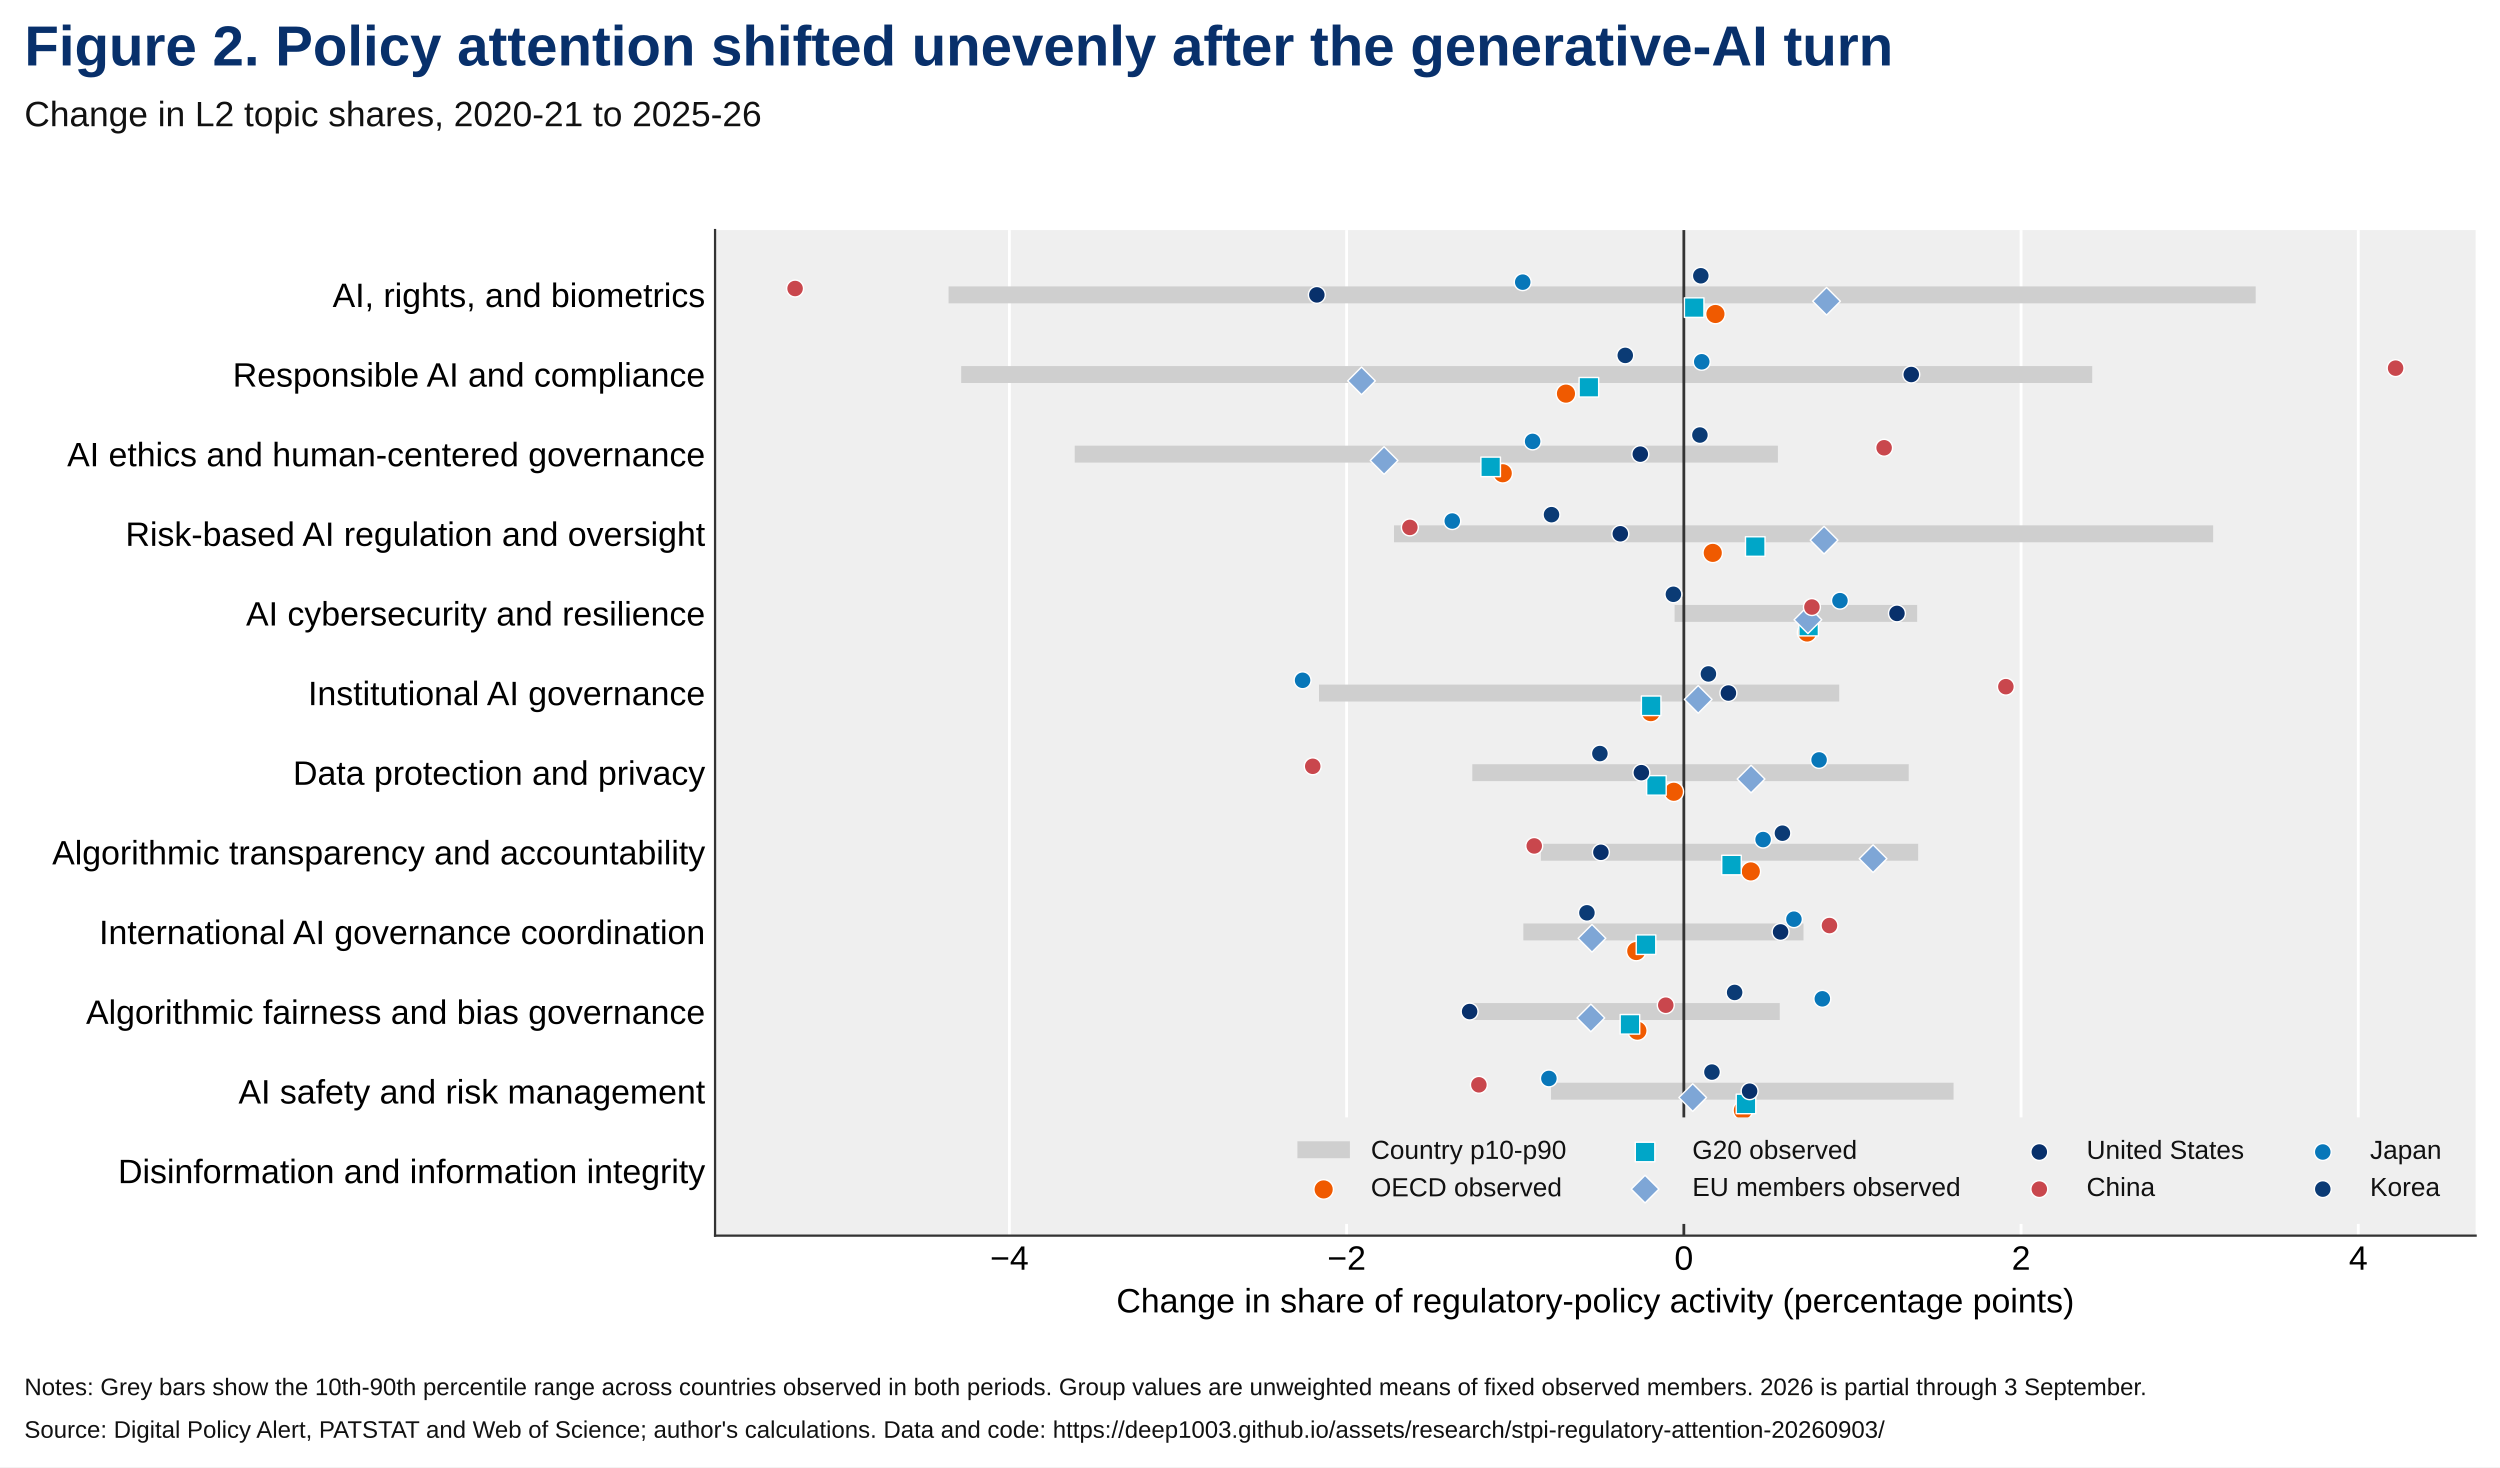
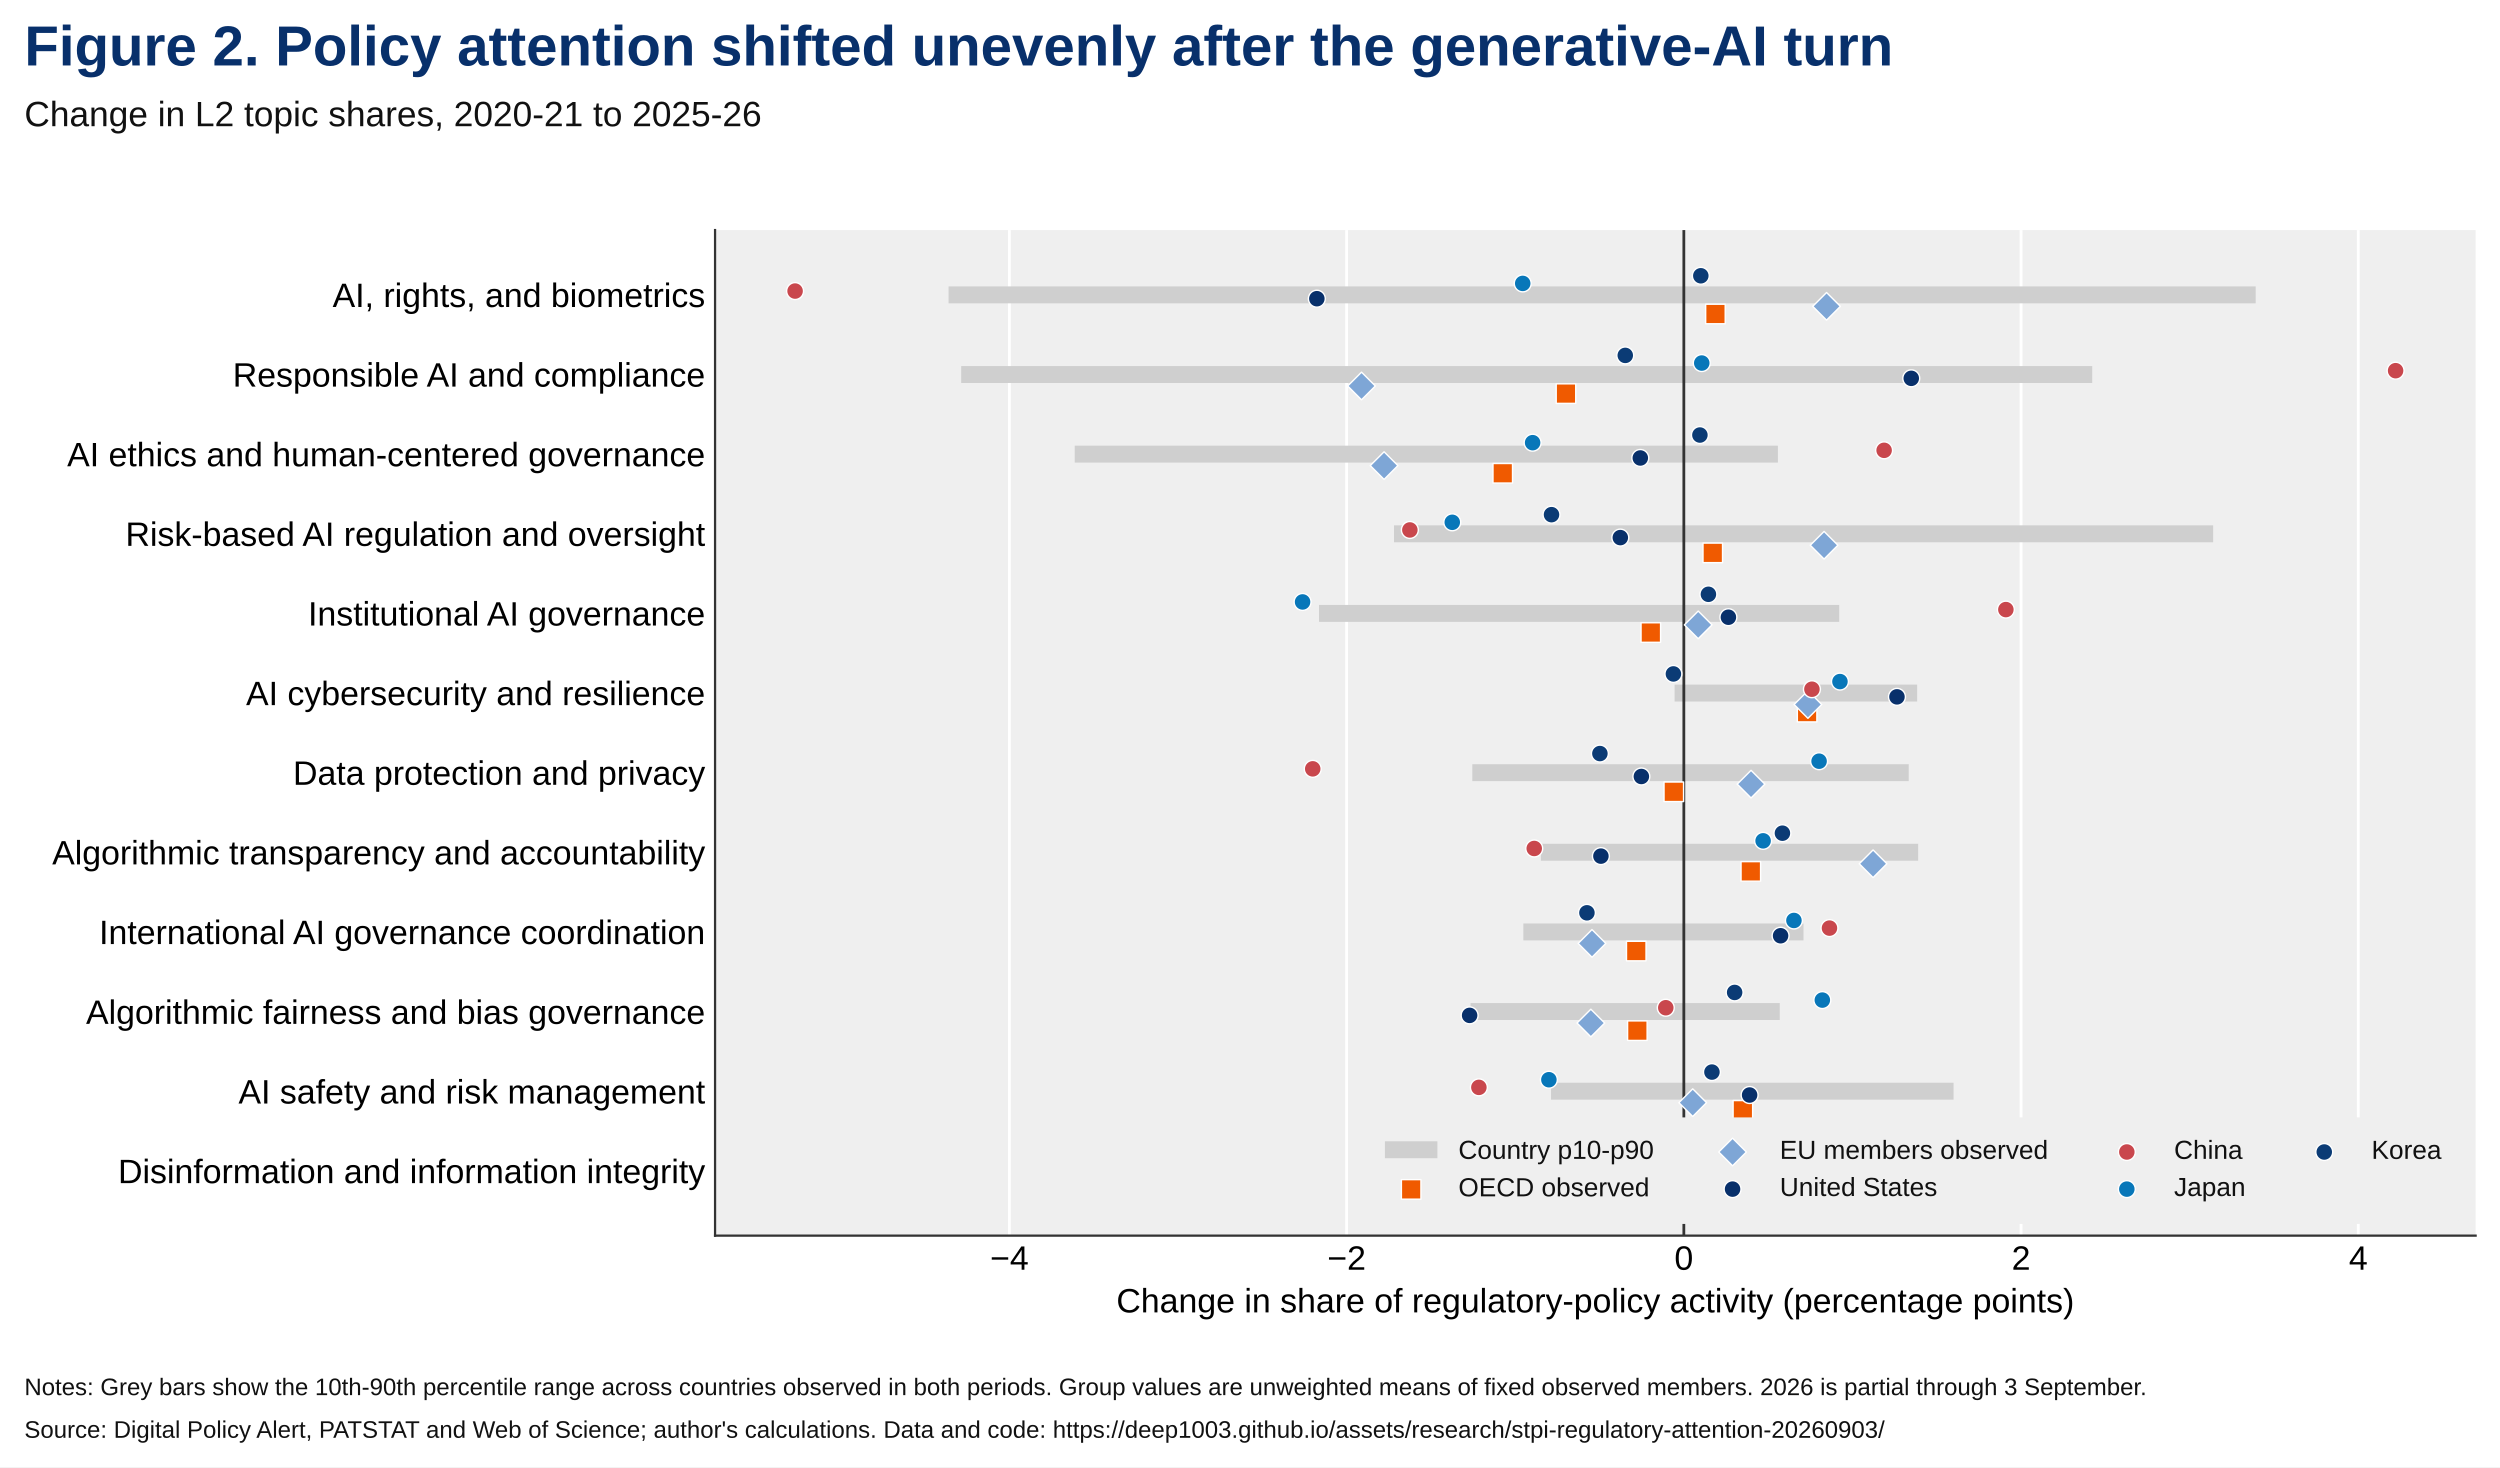
<svg xmlns="http://www.w3.org/2000/svg" xmlns:xlink="http://www.w3.org/1999/xlink" width="886.058pt" height="520.02pt" viewBox="0 0 886.058 520.02" version="1.1">
  <defs>
    <style type="text/css">*{stroke-linejoin: round; stroke-linecap: butt}</style>
  </defs>
  <g id="figure_1">
    <g id="patch_1">
      <path d="M -0 520.02 L 886.058 520.02 L 886.058 0 L -0 0 z " style="fill: #ffffff" />
    </g>
    <g id="axes_1">
      <g id="patch_2">
        <path d="M 253.434 437.94 L 877.418 437.94 L 877.418 81.54 L 253.434 81.54 z " style="fill: #efefef" />
      </g>
      <g id="matplotlib.axis_1">
        <g id="xtick_1">
          <g id="line2d_1">
-             <path d="M 357.75 437.94 L 357.75 81.54 " clip-path="url(#p8240511540)" style="fill: none; stroke: #ffffff; stroke-linecap: square" />
+             <path d="M 357.75 437.94 L 357.75 81.54 " clip-path="url(#pded383376b)" style="fill: none; stroke: #ffffff; stroke-linecap: square" />
          </g>
          <g id="line2d_2" />
          <g id="text_1">
            <text style="font-size: 12px; font-family: 'Arial'; text-anchor: middle" x="357.75" y="450.029" transform="rotate(-0 357.7501 450.0294)">−4</text>
          </g>
        </g>
        <g id="xtick_2">
          <g id="line2d_3">
-             <path d="M 477.271 437.94 L 477.271 81.54 " clip-path="url(#p8240511540)" style="fill: none; stroke: #ffffff; stroke-linecap: square" />
+             <path d="M 477.271 437.94 L 477.271 81.54 " clip-path="url(#pded383376b)" style="fill: none; stroke: #ffffff; stroke-linecap: square" />
          </g>
          <g id="line2d_4" />
          <g id="text_2">
            <text style="font-size: 12px; font-family: 'Arial'; text-anchor: middle" x="477.271" y="450.029" transform="rotate(-0 477.2709 450.0294)">−2</text>
          </g>
        </g>
        <g id="xtick_3">
          <g id="line2d_5">
-             <path d="M 596.792 437.94 L 596.792 81.54 " clip-path="url(#p8240511540)" style="fill: none; stroke: #ffffff; stroke-linecap: square" />
+             <path d="M 596.792 437.94 L 596.792 81.54 " clip-path="url(#pded383376b)" style="fill: none; stroke: #ffffff; stroke-linecap: square" />
          </g>
          <g id="line2d_6" />
          <g id="text_3">
            <text style="font-size: 12px; font-family: 'Arial'; text-anchor: middle" x="596.792" y="450.029" transform="rotate(-0 596.7918 450.0294)">0</text>
          </g>
        </g>
        <g id="xtick_4">
          <g id="line2d_7">
-             <path d="M 716.313 437.94 L 716.313 81.54 " clip-path="url(#p8240511540)" style="fill: none; stroke: #ffffff; stroke-linecap: square" />
+             <path d="M 716.313 437.94 L 716.313 81.54 " clip-path="url(#pded383376b)" style="fill: none; stroke: #ffffff; stroke-linecap: square" />
          </g>
          <g id="line2d_8" />
          <g id="text_4">
            <text style="font-size: 12px; font-family: 'Arial'; text-anchor: middle" x="716.313" y="450.029" transform="rotate(-0 716.3127 450.0294)">2</text>
          </g>
        </g>
        <g id="xtick_5">
          <g id="line2d_9">
-             <path d="M 835.834 437.94 L 835.834 81.54 " clip-path="url(#p8240511540)" style="fill: none; stroke: #ffffff; stroke-linecap: square" />
+             <path d="M 835.834 437.94 L 835.834 81.54 " clip-path="url(#pded383376b)" style="fill: none; stroke: #ffffff; stroke-linecap: square" />
          </g>
          <g id="line2d_10" />
          <g id="text_5">
            <text style="font-size: 12px; font-family: 'Arial'; text-anchor: middle" x="835.834" y="450.029" transform="rotate(-0 835.8336 450.0294)">4</text>
          </g>
        </g>
        <g id="text_6">
          <text style="font-size: 12px; font-family: 'Arial'; text-anchor: middle" x="565.426" y="465.15" transform="rotate(-0 565.4261 465.15)">Change in share of regulatory-policy activity (percentage points)</text>
        </g>
      </g>
      <g id="matplotlib.axis_2">
        <g id="ytick_1">
          <g id="line2d_11" />
          <g id="text_7">
            <text style="font-size: 12px; font-family: 'Arial'; text-anchor: end" x="249.934" y="419.334" transform="rotate(-0 249.9339 419.3343)">Disinformation and information integrity</text>
          </g>
        </g>
        <g id="ytick_2">
          <g id="line2d_12" />
          <g id="text_8">
            <text style="font-size: 12px; font-family: 'Arial'; text-anchor: end" x="249.934" y="391.111" transform="rotate(-0 249.9339 391.1113)">AI safety and risk management</text>
          </g>
        </g>
        <g id="ytick_3">
          <g id="line2d_13" />
          <g id="text_9">
            <text style="font-size: 12px; font-family: 'Arial'; text-anchor: end" x="249.934" y="362.888" transform="rotate(-0 249.9339 362.8883)">Algorithmic fairness and bias governance</text>
          </g>
        </g>
        <g id="ytick_4">
          <g id="line2d_14" />
          <g id="text_10">
            <text style="font-size: 12px; font-family: 'Arial'; text-anchor: end" x="249.934" y="334.592" transform="rotate(-0 249.9339 334.5922)">International AI governance coordination</text>
          </g>
        </g>
        <g id="ytick_5">
          <g id="line2d_15" />
          <g id="text_11">
            <text style="font-size: 12px; font-family: 'Arial'; text-anchor: end" x="249.934" y="306.369" transform="rotate(-0 249.9339 306.3692)">Algorithmic transparency and accountability</text>
          </g>
        </g>
        <g id="ytick_6">
          <g id="line2d_16" />
          <g id="text_12">
            <text style="font-size: 12px; font-family: 'Arial'; text-anchor: end" x="249.934" y="278.146" transform="rotate(-0 249.9339 278.1462)">Data protection and privacy</text>
          </g>
        </g>
        <g id="ytick_7">
          <g id="line2d_17" />
          <g id="text_13">
-             <text style="font-size: 12px; font-family: 'Arial'; text-anchor: end" x="249.934" y="249.923" transform="rotate(-0 249.9339 249.9232)">Institutional AI governance</text>
+             <text style="font-size: 12px; font-family: 'Arial'; text-anchor: end" x="249.934" y="249.923" transform="rotate(-0 249.9339 249.9232)">AI cybersecurity and resilience</text>
          </g>
        </g>
        <g id="ytick_8">
          <g id="line2d_18" />
          <g id="text_14">
-             <text style="font-size: 12px; font-family: 'Arial'; text-anchor: end" x="249.934" y="221.7" transform="rotate(-0 249.9339 221.7002)">AI cybersecurity and resilience</text>
+             <text style="font-size: 12px; font-family: 'Arial'; text-anchor: end" x="249.934" y="221.7" transform="rotate(-0 249.9339 221.7002)">Institutional AI governance</text>
          </g>
        </g>
        <g id="ytick_9">
          <g id="line2d_19" />
          <g id="text_15">
            <text style="font-size: 12px; font-family: 'Arial'; text-anchor: end" x="249.934" y="193.477" transform="rotate(-0 249.9339 193.4772)">Risk-based AI regulation and oversight</text>
          </g>
        </g>
        <g id="ytick_10">
          <g id="line2d_20" />
          <g id="text_16">
            <text style="font-size: 12px; font-family: 'Arial'; text-anchor: end" x="249.934" y="165.254" transform="rotate(-0 249.9339 165.2542)">AI ethics and human-centered governance</text>
          </g>
        </g>
        <g id="ytick_11">
          <g id="line2d_21" />
          <g id="text_17">
            <text style="font-size: 12px; font-family: 'Arial'; text-anchor: end" x="249.934" y="137.031" transform="rotate(-0 249.9339 137.0312)">Responsible AI and compliance</text>
          </g>
        </g>
        <g id="ytick_12">
          <g id="line2d_22" />
          <g id="text_18">
            <text style="font-size: 12px; font-family: 'Arial'; text-anchor: end" x="249.934" y="108.808" transform="rotate(-0 249.9339 108.8082)">AI, rights, and biometrics</text>
          </g>
        </g>
      </g>
      <g id="LineCollection_1">
-         <path d="M 585.215 414.966 L 698.438 414.966 " clip-path="url(#p8240511540)" style="fill: none; stroke: #cfcfcf; stroke-width: 6" />
-         <path d="M 549.717 386.743 L 692.387 386.743 " clip-path="url(#p8240511540)" style="fill: none; stroke: #cfcfcf; stroke-width: 6" />
-         <path d="M 521.192 358.52 L 630.784 358.52 " clip-path="url(#p8240511540)" style="fill: none; stroke: #cfcfcf; stroke-width: 6" />
-         <path d="M 539.911 330.297 L 639.198 330.297 " clip-path="url(#p8240511540)" style="fill: none; stroke: #cfcfcf; stroke-width: 6" />
-         <path d="M 546.129 302.074 L 679.84 302.074 " clip-path="url(#p8240511540)" style="fill: none; stroke: #cfcfcf; stroke-width: 6" />
-         <path d="M 521.824 273.851 L 676.499 273.851 " clip-path="url(#p8240511540)" style="fill: none; stroke: #cfcfcf; stroke-width: 6" />
-         <path d="M 467.486 245.629 L 651.857 245.629 " clip-path="url(#p8240511540)" style="fill: none; stroke: #cfcfcf; stroke-width: 6" />
-         <path d="M 593.516 217.406 L 679.49 217.406 " clip-path="url(#p8240511540)" style="fill: none; stroke: #cfcfcf; stroke-width: 6" />
-         <path d="M 494.066 189.183 L 784.4 189.183 " clip-path="url(#p8240511540)" style="fill: none; stroke: #cfcfcf; stroke-width: 6" />
-         <path d="M 380.901 160.96 L 630.13 160.96 " clip-path="url(#p8240511540)" style="fill: none; stroke: #cfcfcf; stroke-width: 6" />
-         <path d="M 340.67 132.737 L 741.531 132.737 " clip-path="url(#p8240511540)" style="fill: none; stroke: #cfcfcf; stroke-width: 6" />
-         <path d="M 336.197 104.514 L 799.47 104.514 " clip-path="url(#p8240511540)" style="fill: none; stroke: #cfcfcf; stroke-width: 6" />
+         <path d="M 585.215 414.966 L 698.438 414.966 " clip-path="url(#pded383376b)" style="fill: none; stroke: #cfcfcf; stroke-width: 6" />
+         <path d="M 549.717 386.743 L 692.387 386.743 " clip-path="url(#pded383376b)" style="fill: none; stroke: #cfcfcf; stroke-width: 6" />
+         <path d="M 521.192 358.52 L 630.784 358.52 " clip-path="url(#pded383376b)" style="fill: none; stroke: #cfcfcf; stroke-width: 6" />
+         <path d="M 539.911 330.297 L 639.198 330.297 " clip-path="url(#pded383376b)" style="fill: none; stroke: #cfcfcf; stroke-width: 6" />
+         <path d="M 546.129 302.074 L 679.84 302.074 " clip-path="url(#pded383376b)" style="fill: none; stroke: #cfcfcf; stroke-width: 6" />
+         <path d="M 521.824 273.851 L 676.499 273.851 " clip-path="url(#pded383376b)" style="fill: none; stroke: #cfcfcf; stroke-width: 6" />
+         <path d="M 593.516 245.629 L 679.49 245.629 " clip-path="url(#pded383376b)" style="fill: none; stroke: #cfcfcf; stroke-width: 6" />
+         <path d="M 467.486 217.406 L 651.857 217.406 " clip-path="url(#pded383376b)" style="fill: none; stroke: #cfcfcf; stroke-width: 6" />
+         <path d="M 494.066 189.183 L 784.4 189.183 " clip-path="url(#pded383376b)" style="fill: none; stroke: #cfcfcf; stroke-width: 6" />
+         <path d="M 380.901 160.96 L 630.13 160.96 " clip-path="url(#pded383376b)" style="fill: none; stroke: #cfcfcf; stroke-width: 6" />
+         <path d="M 340.67 132.737 L 741.531 132.737 " clip-path="url(#pded383376b)" style="fill: none; stroke: #cfcfcf; stroke-width: 6" />
+         <path d="M 336.197 104.514 L 799.47 104.514 " clip-path="url(#pded383376b)" style="fill: none; stroke: #cfcfcf; stroke-width: 6" />
      </g>
      <g id="line2d_23">
-         <path d="M 596.792 437.94 L 596.792 81.54 " clip-path="url(#p8240511540)" style="fill: none; stroke: #333333; stroke-linecap: square" />
+         <path d="M 596.792 437.94 L 596.792 81.54 " clip-path="url(#pded383376b)" style="fill: none; stroke: #333333; stroke-linecap: square" />
      </g>
      <g id="patch_3">
        <path d="M 253.434 437.94 L 253.434 81.54 " style="fill: none; stroke: #333333; stroke-width: 0.8; stroke-linejoin: miter; stroke-linecap: square" />
      </g>
      <g id="patch_4">
        <path d="M 253.434 437.94 L 877.418 437.94 " style="fill: none; stroke: #333333; stroke-width: 0.8; stroke-linejoin: miter; stroke-linecap: square" />
      </g>
      <g id="PathCollection_1">
        <defs>
-           <path id="m81f06f73b1" d="M 0 3.464 C 0.919 3.464 1.8 3.099 2.449 2.449 C 3.099 1.8 3.464 0.919 3.464 0 C 3.464 -0.919 3.099 -1.8 2.449 -2.449 C 1.8 -3.099 0.919 -3.464 0 -3.464 C -0.919 -3.464 -1.8 -3.099 -2.449 -2.449 C -3.099 -1.8 -3.464 -0.919 -3.464 0 C -3.464 0.919 -3.099 1.8 -2.449 2.449 C -1.8 3.099 -0.919 3.464 0 3.464 z " style="stroke: #ffffff; stroke-width: 0.5" />
-         </defs>
-         <g clip-path="url(#p8240511540)">
-           <use xlink:href="#m81f06f73b1" x="629.676" y="421.74" style="fill: #f05a00; stroke: #ffffff; stroke-width: 0.5" />
-           <use xlink:href="#m81f06f73b1" x="617.712" y="393.517" style="fill: #f05a00; stroke: #ffffff; stroke-width: 0.5" />
-           <use xlink:href="#m81f06f73b1" x="580.319" y="365.294" style="fill: #f05a00; stroke: #ffffff; stroke-width: 0.5" />
-           <use xlink:href="#m81f06f73b1" x="579.929" y="337.071" style="fill: #f05a00; stroke: #ffffff; stroke-width: 0.5" />
-           <use xlink:href="#m81f06f73b1" x="620.529" y="308.848" style="fill: #f05a00; stroke: #ffffff; stroke-width: 0.5" />
-           <use xlink:href="#m81f06f73b1" x="593.231" y="280.625" style="fill: #f05a00; stroke: #ffffff; stroke-width: 0.5" />
-           <use xlink:href="#m81f06f73b1" x="585.086" y="252.402" style="fill: #f05a00; stroke: #ffffff; stroke-width: 0.5" />
-           <use xlink:href="#m81f06f73b1" x="640.481" y="224.179" style="fill: #f05a00; stroke: #ffffff; stroke-width: 0.5" />
-           <use xlink:href="#m81f06f73b1" x="607.042" y="195.956" style="fill: #f05a00; stroke: #ffffff; stroke-width: 0.5" />
-           <use xlink:href="#m81f06f73b1" x="532.608" y="167.733" style="fill: #f05a00; stroke: #ffffff; stroke-width: 0.5" />
-           <use xlink:href="#m81f06f73b1" x="555.015" y="139.51" style="fill: #f05a00; stroke: #ffffff; stroke-width: 0.5" />
-           <use xlink:href="#m81f06f73b1" x="607.993" y="111.287" style="fill: #f05a00; stroke: #ffffff; stroke-width: 0.5" />
+           <path id="m226561d21e" d="M -3.464 3.464 L 3.464 3.464 L 3.464 -3.464 L -3.464 -3.464 z " style="stroke: #ffffff; stroke-width: 0.5" />
+         </defs>
+         <g clip-path="url(#pded383376b)">
+           <use xlink:href="#m226561d21e" x="629.676" y="421.74" style="fill: #f05a00; stroke: #ffffff; stroke-width: 0.5" />
+           <use xlink:href="#m226561d21e" x="617.712" y="393.517" style="fill: #f05a00; stroke: #ffffff; stroke-width: 0.5" />
+           <use xlink:href="#m226561d21e" x="580.319" y="365.294" style="fill: #f05a00; stroke: #ffffff; stroke-width: 0.5" />
+           <use xlink:href="#m226561d21e" x="579.929" y="337.071" style="fill: #f05a00; stroke: #ffffff; stroke-width: 0.5" />
+           <use xlink:href="#m226561d21e" x="620.529" y="308.848" style="fill: #f05a00; stroke: #ffffff; stroke-width: 0.5" />
+           <use xlink:href="#m226561d21e" x="593.231" y="280.625" style="fill: #f05a00; stroke: #ffffff; stroke-width: 0.5" />
+           <use xlink:href="#m226561d21e" x="640.481" y="252.402" style="fill: #f05a00; stroke: #ffffff; stroke-width: 0.5" />
+           <use xlink:href="#m226561d21e" x="585.086" y="224.179" style="fill: #f05a00; stroke: #ffffff; stroke-width: 0.5" />
+           <use xlink:href="#m226561d21e" x="607.042" y="195.956" style="fill: #f05a00; stroke: #ffffff; stroke-width: 0.5" />
+           <use xlink:href="#m226561d21e" x="532.608" y="167.733" style="fill: #f05a00; stroke: #ffffff; stroke-width: 0.5" />
+           <use xlink:href="#m226561d21e" x="555.015" y="139.51" style="fill: #f05a00; stroke: #ffffff; stroke-width: 0.5" />
+           <use xlink:href="#m226561d21e" x="607.993" y="111.287" style="fill: #f05a00; stroke: #ffffff; stroke-width: 0.5" />
        </g>
      </g>
      <g id="PathCollection_2">
        <defs>
-           <path id="m65b218e995" d="M -3.464 3.464 L 3.464 3.464 L 3.464 -3.464 L -3.464 -3.464 z " style="stroke: #ffffff; stroke-width: 0.5" />
-         </defs>
-         <g clip-path="url(#p8240511540)">
-           <use xlink:href="#m65b218e995" x="629.22" y="419.482" style="fill: #00a6c8; stroke: #ffffff; stroke-width: 0.5" />
-           <use xlink:href="#m65b218e995" x="618.82" y="391.259" style="fill: #00a6c8; stroke: #ffffff; stroke-width: 0.5" />
-           <use xlink:href="#m65b218e995" x="577.689" y="363.036" style="fill: #00a6c8; stroke: #ffffff; stroke-width: 0.5" />
-           <use xlink:href="#m65b218e995" x="583.385" y="334.813" style="fill: #00a6c8; stroke: #ffffff; stroke-width: 0.5" />
-           <use xlink:href="#m65b218e995" x="613.681" y="306.59" style="fill: #00a6c8; stroke: #ffffff; stroke-width: 0.5" />
-           <use xlink:href="#m65b218e995" x="587.074" y="278.367" style="fill: #00a6c8; stroke: #ffffff; stroke-width: 0.5" />
-           <use xlink:href="#m65b218e995" x="585.208" y="250.144" style="fill: #00a6c8; stroke: #ffffff; stroke-width: 0.5" />
-           <use xlink:href="#m65b218e995" x="641.021" y="221.921" style="fill: #00a6c8; stroke: #ffffff; stroke-width: 0.5" />
-           <use xlink:href="#m65b218e995" x="622.107" y="193.698" style="fill: #00a6c8; stroke: #ffffff; stroke-width: 0.5" />
-           <use xlink:href="#m65b218e995" x="528.321" y="165.475" style="fill: #00a6c8; stroke: #ffffff; stroke-width: 0.5" />
-           <use xlink:href="#m65b218e995" x="563.135" y="137.252" style="fill: #00a6c8; stroke: #ffffff; stroke-width: 0.5" />
-           <use xlink:href="#m65b218e995" x="600.454" y="109.029" style="fill: #00a6c8; stroke: #ffffff; stroke-width: 0.5" />
+           <path id="m957cac8310" d="M -0 4.899 L 4.899 0 L 0 -4.899 L -4.899 -0 z " style="stroke: #ffffff; stroke-width: 0.5" />
+         </defs>
+         <g clip-path="url(#pded383376b)">
+           <use xlink:href="#m957cac8310" x="635.582" y="419.031" style="fill: #7ea6d6; stroke: #ffffff; stroke-width: 0.5" />
+           <use xlink:href="#m957cac8310" x="599.938" y="390.808" style="fill: #7ea6d6; stroke: #ffffff; stroke-width: 0.5" />
+           <use xlink:href="#m957cac8310" x="563.837" y="362.585" style="fill: #7ea6d6; stroke: #ffffff; stroke-width: 0.5" />
+           <use xlink:href="#m957cac8310" x="564.236" y="334.362" style="fill: #7ea6d6; stroke: #ffffff; stroke-width: 0.5" />
+           <use xlink:href="#m957cac8310" x="663.863" y="306.139" style="fill: #7ea6d6; stroke: #ffffff; stroke-width: 0.5" />
+           <use xlink:href="#m957cac8310" x="620.61" y="277.916" style="fill: #7ea6d6; stroke: #ffffff; stroke-width: 0.5" />
+           <use xlink:href="#m957cac8310" x="640.767" y="249.693" style="fill: #7ea6d6; stroke: #ffffff; stroke-width: 0.5" />
+           <use xlink:href="#m957cac8310" x="601.882" y="221.47" style="fill: #7ea6d6; stroke: #ffffff; stroke-width: 0.5" />
+           <use xlink:href="#m957cac8310" x="646.492" y="193.247" style="fill: #7ea6d6; stroke: #ffffff; stroke-width: 0.5" />
+           <use xlink:href="#m957cac8310" x="490.549" y="165.024" style="fill: #7ea6d6; stroke: #ffffff; stroke-width: 0.5" />
+           <use xlink:href="#m957cac8310" x="482.552" y="136.801" style="fill: #7ea6d6; stroke: #ffffff; stroke-width: 0.5" />
+           <use xlink:href="#m957cac8310" x="647.376" y="108.578" style="fill: #7ea6d6; stroke: #ffffff; stroke-width: 0.5" />
        </g>
      </g>
      <g id="PathCollection_3">
        <defs>
-           <path id="m4ed3c999da" d="M -0 4.899 L 4.899 0 L 0 -4.899 L -4.899 -0 z " style="stroke: #ffffff; stroke-width: 0.5" />
-         </defs>
-         <g clip-path="url(#p8240511540)">
-           <use xlink:href="#m4ed3c999da" x="635.582" y="417.224" style="fill: #7ea6d6; stroke: #ffffff; stroke-width: 0.5" />
-           <use xlink:href="#m4ed3c999da" x="599.938" y="389.001" style="fill: #7ea6d6; stroke: #ffffff; stroke-width: 0.5" />
-           <use xlink:href="#m4ed3c999da" x="563.837" y="360.778" style="fill: #7ea6d6; stroke: #ffffff; stroke-width: 0.5" />
-           <use xlink:href="#m4ed3c999da" x="564.236" y="332.555" style="fill: #7ea6d6; stroke: #ffffff; stroke-width: 0.5" />
-           <use xlink:href="#m4ed3c999da" x="663.863" y="304.332" style="fill: #7ea6d6; stroke: #ffffff; stroke-width: 0.5" />
-           <use xlink:href="#m4ed3c999da" x="620.61" y="276.109" style="fill: #7ea6d6; stroke: #ffffff; stroke-width: 0.5" />
-           <use xlink:href="#m4ed3c999da" x="601.882" y="247.886" style="fill: #7ea6d6; stroke: #ffffff; stroke-width: 0.5" />
-           <use xlink:href="#m4ed3c999da" x="640.767" y="219.663" style="fill: #7ea6d6; stroke: #ffffff; stroke-width: 0.5" />
-           <use xlink:href="#m4ed3c999da" x="646.492" y="191.44" style="fill: #7ea6d6; stroke: #ffffff; stroke-width: 0.5" />
-           <use xlink:href="#m4ed3c999da" x="490.549" y="163.217" style="fill: #7ea6d6; stroke: #ffffff; stroke-width: 0.5" />
-           <use xlink:href="#m4ed3c999da" x="482.552" y="134.994" style="fill: #7ea6d6; stroke: #ffffff; stroke-width: 0.5" />
-           <use xlink:href="#m4ed3c999da" x="647.376" y="106.771" style="fill: #7ea6d6; stroke: #ffffff; stroke-width: 0.5" />
+           <path id="m51e2ef412d" d="M 0 3 C 0.796 3 1.559 2.684 2.121 2.121 C 2.684 1.559 3 0.796 3 0 C 3 -0.796 2.684 -1.559 2.121 -2.121 C 1.559 -2.684 0.796 -3 0 -3 C -0.796 -3 -1.559 -2.684 -2.121 -2.121 C -2.684 -1.559 -3 -0.796 -3 0 C -3 0.796 -2.684 1.559 -2.121 2.121 C -1.559 2.684 -0.796 3 0 3 z " style="stroke: #ffffff; stroke-width: 0.5" />
+         </defs>
+         <g clip-path="url(#pded383376b)">
+           <use xlink:href="#m51e2ef412d" x="619.789" y="416.321" style="fill: #08306b; stroke: #ffffff; stroke-width: 0.5" />
+           <use xlink:href="#m51e2ef412d" x="620.102" y="388.098" style="fill: #08306b; stroke: #ffffff; stroke-width: 0.5" />
+           <use xlink:href="#m51e2ef412d" x="520.866" y="359.875" style="fill: #08306b; stroke: #ffffff; stroke-width: 0.5" />
+           <use xlink:href="#m51e2ef412d" x="631.079" y="331.652" style="fill: #08306b; stroke: #ffffff; stroke-width: 0.5" />
+           <use xlink:href="#m51e2ef412d" x="567.397" y="303.429" style="fill: #08306b; stroke: #ffffff; stroke-width: 0.5" />
+           <use xlink:href="#m51e2ef412d" x="581.738" y="275.206" style="fill: #08306b; stroke: #ffffff; stroke-width: 0.5" />
+           <use xlink:href="#m51e2ef412d" x="672.327" y="246.983" style="fill: #08306b; stroke: #ffffff; stroke-width: 0.5" />
+           <use xlink:href="#m51e2ef412d" x="612.585" y="218.76" style="fill: #08306b; stroke: #ffffff; stroke-width: 0.5" />
+           <use xlink:href="#m51e2ef412d" x="574.276" y="190.537" style="fill: #08306b; stroke: #ffffff; stroke-width: 0.5" />
+           <use xlink:href="#m51e2ef412d" x="581.362" y="162.314" style="fill: #08306b; stroke: #ffffff; stroke-width: 0.5" />
+           <use xlink:href="#m51e2ef412d" x="677.397" y="134.091" style="fill: #08306b; stroke: #ffffff; stroke-width: 0.5" />
+           <use xlink:href="#m51e2ef412d" x="466.722" y="105.868" style="fill: #08306b; stroke: #ffffff; stroke-width: 0.5" />
        </g>
      </g>
      <g id="PathCollection_4">
        <defs>
-           <path id="m28012eea71" d="M 0 3 C 0.796 3 1.559 2.684 2.121 2.121 C 2.684 1.559 3 0.796 3 0 C 3 -0.796 2.684 -1.559 2.121 -2.121 C 1.559 -2.684 0.796 -3 0 -3 C -0.796 -3 -1.559 -2.684 -2.121 -2.121 C -2.684 -1.559 -3 -0.796 -3 0 C -3 0.796 -2.684 1.559 -2.121 2.121 C -1.559 2.684 -0.796 3 0 3 z " style="stroke: #ffffff; stroke-width: 0.5" />
-         </defs>
-         <g clip-path="url(#p8240511540)">
-           <use xlink:href="#m28012eea71" x="619.789" y="414.966" style="fill: #08306b; stroke: #ffffff; stroke-width: 0.5" />
-           <use xlink:href="#m28012eea71" x="620.102" y="386.743" style="fill: #08306b; stroke: #ffffff; stroke-width: 0.5" />
-           <use xlink:href="#m28012eea71" x="520.866" y="358.52" style="fill: #08306b; stroke: #ffffff; stroke-width: 0.5" />
-           <use xlink:href="#m28012eea71" x="631.079" y="330.297" style="fill: #08306b; stroke: #ffffff; stroke-width: 0.5" />
-           <use xlink:href="#m28012eea71" x="567.397" y="302.074" style="fill: #08306b; stroke: #ffffff; stroke-width: 0.5" />
-           <use xlink:href="#m28012eea71" x="581.738" y="273.851" style="fill: #08306b; stroke: #ffffff; stroke-width: 0.5" />
-           <use xlink:href="#m28012eea71" x="612.585" y="245.629" style="fill: #08306b; stroke: #ffffff; stroke-width: 0.5" />
-           <use xlink:href="#m28012eea71" x="672.327" y="217.406" style="fill: #08306b; stroke: #ffffff; stroke-width: 0.5" />
-           <use xlink:href="#m28012eea71" x="574.276" y="189.183" style="fill: #08306b; stroke: #ffffff; stroke-width: 0.5" />
-           <use xlink:href="#m28012eea71" x="581.362" y="160.96" style="fill: #08306b; stroke: #ffffff; stroke-width: 0.5" />
-           <use xlink:href="#m28012eea71" x="677.397" y="132.737" style="fill: #08306b; stroke: #ffffff; stroke-width: 0.5" />
-           <use xlink:href="#m28012eea71" x="466.722" y="104.514" style="fill: #08306b; stroke: #ffffff; stroke-width: 0.5" />
+           <path id="m51f2fdbfe3" d="M 0 3 C 0.796 3 1.559 2.684 2.121 2.121 C 2.684 1.559 3 0.796 3 0 C 3 -0.796 2.684 -1.559 2.121 -2.121 C 1.559 -2.684 0.796 -3 0 -3 C -0.796 -3 -1.559 -2.684 -2.121 -2.121 C -2.684 -1.559 -3 -0.796 -3 0 C -3 0.796 -2.684 1.559 -2.121 2.121 C -1.559 2.684 -0.796 3 0 3 z " style="stroke: #ffffff; stroke-width: 0.5" />
+         </defs>
+         <g clip-path="url(#pded383376b)">
+           <use xlink:href="#m51f2fdbfe3" x="625.53" y="413.612" style="fill: #c9474d; stroke: #ffffff; stroke-width: 0.5" />
+           <use xlink:href="#m51f2fdbfe3" x="524.15" y="385.389" style="fill: #c9474d; stroke: #ffffff; stroke-width: 0.5" />
+           <use xlink:href="#m51f2fdbfe3" x="590.39" y="357.166" style="fill: #c9474d; stroke: #ffffff; stroke-width: 0.5" />
+           <use xlink:href="#m51f2fdbfe3" x="648.407" y="328.943" style="fill: #c9474d; stroke: #ffffff; stroke-width: 0.5" />
+           <use xlink:href="#m51f2fdbfe3" x="543.766" y="300.72" style="fill: #c9474d; stroke: #ffffff; stroke-width: 0.5" />
+           <use xlink:href="#m51f2fdbfe3" x="465.263" y="272.497" style="fill: #c9474d; stroke: #ffffff; stroke-width: 0.5" />
+           <use xlink:href="#m51f2fdbfe3" x="642.189" y="244.274" style="fill: #c9474d; stroke: #ffffff; stroke-width: 0.5" />
+           <use xlink:href="#m51f2fdbfe3" x="710.926" y="216.051" style="fill: #c9474d; stroke: #ffffff; stroke-width: 0.5" />
+           <use xlink:href="#m51f2fdbfe3" x="499.69" y="187.828" style="fill: #c9474d; stroke: #ffffff; stroke-width: 0.5" />
+           <use xlink:href="#m51f2fdbfe3" x="667.776" y="159.605" style="fill: #c9474d; stroke: #ffffff; stroke-width: 0.5" />
+           <use xlink:href="#m51f2fdbfe3" x="849.055" y="131.382" style="fill: #c9474d; stroke: #ffffff; stroke-width: 0.5" />
+           <use xlink:href="#m51f2fdbfe3" x="281.797" y="103.159" style="fill: #c9474d; stroke: #ffffff; stroke-width: 0.5" />
        </g>
      </g>
      <g id="PathCollection_5">
        <defs>
-           <path id="m0e50c5d9ff" d="M 0 3 C 0.796 3 1.559 2.684 2.121 2.121 C 2.684 1.559 3 0.796 3 0 C 3 -0.796 2.684 -1.559 2.121 -2.121 C 1.559 -2.684 0.796 -3 0 -3 C -0.796 -3 -1.559 -2.684 -2.121 -2.121 C -2.684 -1.559 -3 -0.796 -3 0 C -3 0.796 -2.684 1.559 -2.121 2.121 C -1.559 2.684 -0.796 3 0 3 z " style="stroke: #ffffff; stroke-width: 0.5" />
-         </defs>
-         <g clip-path="url(#p8240511540)">
-           <use xlink:href="#m0e50c5d9ff" x="625.53" y="412.709" style="fill: #c9474d; stroke: #ffffff; stroke-width: 0.5" />
-           <use xlink:href="#m0e50c5d9ff" x="524.15" y="384.486" style="fill: #c9474d; stroke: #ffffff; stroke-width: 0.5" />
-           <use xlink:href="#m0e50c5d9ff" x="590.39" y="356.263" style="fill: #c9474d; stroke: #ffffff; stroke-width: 0.5" />
-           <use xlink:href="#m0e50c5d9ff" x="648.407" y="328.04" style="fill: #c9474d; stroke: #ffffff; stroke-width: 0.5" />
-           <use xlink:href="#m0e50c5d9ff" x="543.766" y="299.817" style="fill: #c9474d; stroke: #ffffff; stroke-width: 0.5" />
-           <use xlink:href="#m0e50c5d9ff" x="465.263" y="271.594" style="fill: #c9474d; stroke: #ffffff; stroke-width: 0.5" />
-           <use xlink:href="#m0e50c5d9ff" x="710.926" y="243.371" style="fill: #c9474d; stroke: #ffffff; stroke-width: 0.5" />
-           <use xlink:href="#m0e50c5d9ff" x="642.189" y="215.148" style="fill: #c9474d; stroke: #ffffff; stroke-width: 0.5" />
-           <use xlink:href="#m0e50c5d9ff" x="499.69" y="186.925" style="fill: #c9474d; stroke: #ffffff; stroke-width: 0.5" />
-           <use xlink:href="#m0e50c5d9ff" x="667.776" y="158.702" style="fill: #c9474d; stroke: #ffffff; stroke-width: 0.5" />
-           <use xlink:href="#m0e50c5d9ff" x="849.055" y="130.479" style="fill: #c9474d; stroke: #ffffff; stroke-width: 0.5" />
-           <use xlink:href="#m0e50c5d9ff" x="281.797" y="102.256" style="fill: #c9474d; stroke: #ffffff; stroke-width: 0.5" />
+           <path id="maa9cf61af8" d="M 0 3 C 0.796 3 1.559 2.684 2.121 2.121 C 2.684 1.559 3 0.796 3 0 C 3 -0.796 2.684 -1.559 2.121 -2.121 C 1.559 -2.684 0.796 -3 0 -3 C -0.796 -3 -1.559 -2.684 -2.121 -2.121 C -2.684 -1.559 -3 -0.796 -3 0 C -3 0.796 -2.684 1.559 -2.121 2.121 C -1.559 2.684 -0.796 3 0 3 z " style="stroke: #ffffff; stroke-width: 0.5" />
+         </defs>
+         <g clip-path="url(#pded383376b)">
+           <use xlink:href="#maa9cf61af8" x="602.298" y="410.902" style="fill: #0877b9; stroke: #ffffff; stroke-width: 0.5" />
+           <use xlink:href="#maa9cf61af8" x="548.962" y="382.679" style="fill: #0877b9; stroke: #ffffff; stroke-width: 0.5" />
+           <use xlink:href="#maa9cf61af8" x="645.877" y="354.456" style="fill: #0877b9; stroke: #ffffff; stroke-width: 0.5" />
+           <use xlink:href="#maa9cf61af8" x="635.811" y="326.233" style="fill: #0877b9; stroke: #ffffff; stroke-width: 0.5" />
+           <use xlink:href="#maa9cf61af8" x="624.886" y="298.01" style="fill: #0877b9; stroke: #ffffff; stroke-width: 0.5" />
+           <use xlink:href="#maa9cf61af8" x="644.727" y="269.787" style="fill: #0877b9; stroke: #ffffff; stroke-width: 0.5" />
+           <use xlink:href="#maa9cf61af8" x="652.122" y="241.564" style="fill: #0877b9; stroke: #ffffff; stroke-width: 0.5" />
+           <use xlink:href="#maa9cf61af8" x="461.663" y="213.341" style="fill: #0877b9; stroke: #ffffff; stroke-width: 0.5" />
+           <use xlink:href="#maa9cf61af8" x="514.716" y="185.118" style="fill: #0877b9; stroke: #ffffff; stroke-width: 0.5" />
+           <use xlink:href="#maa9cf61af8" x="543.195" y="156.895" style="fill: #0877b9; stroke: #ffffff; stroke-width: 0.5" />
+           <use xlink:href="#maa9cf61af8" x="603.14" y="128.672" style="fill: #0877b9; stroke: #ffffff; stroke-width: 0.5" />
+           <use xlink:href="#maa9cf61af8" x="539.688" y="100.449" style="fill: #0877b9; stroke: #ffffff; stroke-width: 0.5" />
        </g>
      </g>
      <g id="PathCollection_6">
        <defs>
-           <path id="mc9e8cb4a33" d="M 0 3 C 0.796 3 1.559 2.684 2.121 2.121 C 2.684 1.559 3 0.796 3 0 C 3 -0.796 2.684 -1.559 2.121 -2.121 C 1.559 -2.684 0.796 -3 0 -3 C -0.796 -3 -1.559 -2.684 -2.121 -2.121 C -2.684 -1.559 -3 -0.796 -3 0 C -3 0.796 -2.684 1.559 -2.121 2.121 C -1.559 2.684 -0.796 3 0 3 z " style="stroke: #ffffff; stroke-width: 0.5" />
-         </defs>
-         <g clip-path="url(#p8240511540)">
-           <use xlink:href="#mc9e8cb4a33" x="602.298" y="410.451" style="fill: #0877b9; stroke: #ffffff; stroke-width: 0.5" />
-           <use xlink:href="#mc9e8cb4a33" x="548.962" y="382.228" style="fill: #0877b9; stroke: #ffffff; stroke-width: 0.5" />
-           <use xlink:href="#mc9e8cb4a33" x="645.877" y="354.005" style="fill: #0877b9; stroke: #ffffff; stroke-width: 0.5" />
-           <use xlink:href="#mc9e8cb4a33" x="635.811" y="325.782" style="fill: #0877b9; stroke: #ffffff; stroke-width: 0.5" />
-           <use xlink:href="#mc9e8cb4a33" x="624.886" y="297.559" style="fill: #0877b9; stroke: #ffffff; stroke-width: 0.5" />
-           <use xlink:href="#mc9e8cb4a33" x="644.727" y="269.336" style="fill: #0877b9; stroke: #ffffff; stroke-width: 0.5" />
-           <use xlink:href="#mc9e8cb4a33" x="461.663" y="241.113" style="fill: #0877b9; stroke: #ffffff; stroke-width: 0.5" />
-           <use xlink:href="#mc9e8cb4a33" x="652.122" y="212.89" style="fill: #0877b9; stroke: #ffffff; stroke-width: 0.5" />
-           <use xlink:href="#mc9e8cb4a33" x="514.716" y="184.667" style="fill: #0877b9; stroke: #ffffff; stroke-width: 0.5" />
-           <use xlink:href="#mc9e8cb4a33" x="543.195" y="156.444" style="fill: #0877b9; stroke: #ffffff; stroke-width: 0.5" />
-           <use xlink:href="#mc9e8cb4a33" x="603.14" y="128.221" style="fill: #0877b9; stroke: #ffffff; stroke-width: 0.5" />
-           <use xlink:href="#mc9e8cb4a33" x="539.688" y="99.998" style="fill: #0877b9; stroke: #ffffff; stroke-width: 0.5" />
-         </g>
-       </g>
-       <g id="PathCollection_7">
-         <defs>
-           <path id="m374e91a0ce" d="M 0 3 C 0.796 3 1.559 2.684 2.121 2.121 C 2.684 1.559 3 0.796 3 0 C 3 -0.796 2.684 -1.559 2.121 -2.121 C 1.559 -2.684 0.796 -3 0 -3 C -0.796 -3 -1.559 -2.684 -2.121 -2.121 C -2.684 -1.559 -3 -0.796 -3 0 C -3 0.796 -2.684 1.559 -2.121 2.121 C -1.559 2.684 -0.796 3 0 3 z " style="stroke: #ffffff; stroke-width: 0.5" />
-         </defs>
-         <g clip-path="url(#p8240511540)">
-           <use xlink:href="#m374e91a0ce" x="621.289" y="408.193" style="fill: #0b3b75; stroke: #ffffff; stroke-width: 0.5" />
-           <use xlink:href="#m374e91a0ce" x="606.75" y="379.97" style="fill: #0b3b75; stroke: #ffffff; stroke-width: 0.5" />
-           <use xlink:href="#m374e91a0ce" x="614.794" y="351.747" style="fill: #0b3b75; stroke: #ffffff; stroke-width: 0.5" />
-           <use xlink:href="#m374e91a0ce" x="562.444" y="323.524" style="fill: #0b3b75; stroke: #ffffff; stroke-width: 0.5" />
-           <use xlink:href="#m374e91a0ce" x="631.733" y="295.301" style="fill: #0b3b75; stroke: #ffffff; stroke-width: 0.5" />
-           <use xlink:href="#m374e91a0ce" x="567.041" y="267.078" style="fill: #0b3b75; stroke: #ffffff; stroke-width: 0.5" />
-           <use xlink:href="#m374e91a0ce" x="605.502" y="238.855" style="fill: #0b3b75; stroke: #ffffff; stroke-width: 0.5" />
-           <use xlink:href="#m374e91a0ce" x="593.091" y="210.632" style="fill: #0b3b75; stroke: #ffffff; stroke-width: 0.5" />
-           <use xlink:href="#m374e91a0ce" x="549.891" y="182.409" style="fill: #0b3b75; stroke: #ffffff; stroke-width: 0.5" />
-           <use xlink:href="#m374e91a0ce" x="602.487" y="154.186" style="fill: #0b3b75; stroke: #ffffff; stroke-width: 0.5" />
-           <use xlink:href="#m374e91a0ce" x="576.031" y="125.963" style="fill: #0b3b75; stroke: #ffffff; stroke-width: 0.5" />
-           <use xlink:href="#m374e91a0ce" x="602.808" y="97.74" style="fill: #0b3b75; stroke: #ffffff; stroke-width: 0.5" />
+           <path id="mb2b02c92c4" d="M 0 3 C 0.796 3 1.559 2.684 2.121 2.121 C 2.684 1.559 3 0.796 3 0 C 3 -0.796 2.684 -1.559 2.121 -2.121 C 1.559 -2.684 0.796 -3 0 -3 C -0.796 -3 -1.559 -2.684 -2.121 -2.121 C -2.684 -1.559 -3 -0.796 -3 0 C -3 0.796 -2.684 1.559 -2.121 2.121 C -1.559 2.684 -0.796 3 0 3 z " style="stroke: #ffffff; stroke-width: 0.5" />
+         </defs>
+         <g clip-path="url(#pded383376b)">
+           <use xlink:href="#mb2b02c92c4" x="621.289" y="408.193" style="fill: #0b3b75; stroke: #ffffff; stroke-width: 0.5" />
+           <use xlink:href="#mb2b02c92c4" x="606.75" y="379.97" style="fill: #0b3b75; stroke: #ffffff; stroke-width: 0.5" />
+           <use xlink:href="#mb2b02c92c4" x="614.794" y="351.747" style="fill: #0b3b75; stroke: #ffffff; stroke-width: 0.5" />
+           <use xlink:href="#mb2b02c92c4" x="562.444" y="323.524" style="fill: #0b3b75; stroke: #ffffff; stroke-width: 0.5" />
+           <use xlink:href="#mb2b02c92c4" x="631.733" y="295.301" style="fill: #0b3b75; stroke: #ffffff; stroke-width: 0.5" />
+           <use xlink:href="#mb2b02c92c4" x="567.041" y="267.078" style="fill: #0b3b75; stroke: #ffffff; stroke-width: 0.5" />
+           <use xlink:href="#mb2b02c92c4" x="593.091" y="238.855" style="fill: #0b3b75; stroke: #ffffff; stroke-width: 0.5" />
+           <use xlink:href="#mb2b02c92c4" x="605.502" y="210.632" style="fill: #0b3b75; stroke: #ffffff; stroke-width: 0.5" />
+           <use xlink:href="#mb2b02c92c4" x="549.891" y="182.409" style="fill: #0b3b75; stroke: #ffffff; stroke-width: 0.5" />
+           <use xlink:href="#mb2b02c92c4" x="602.487" y="154.186" style="fill: #0b3b75; stroke: #ffffff; stroke-width: 0.5" />
+           <use xlink:href="#mb2b02c92c4" x="576.031" y="125.963" style="fill: #0b3b75; stroke: #ffffff; stroke-width: 0.5" />
+           <use xlink:href="#mb2b02c92c4" x="602.808" y="97.74" style="fill: #0b3b75; stroke: #ffffff; stroke-width: 0.5" />
        </g>
      </g>
      <g id="legend_1">
        <g id="patch_5">
-           <path d="M 454.254 433.29 L 870.908 433.29 Q 872.768 433.29 872.768 431.43 L 872.768 398.387 Q 872.768 396.527 870.908 396.527 L 454.254 396.527 Q 452.394 396.527 452.394 398.387 L 452.394 431.43 Q 452.394 433.29 454.254 433.29 z " style="fill: #efefef; stroke: #efefef; stroke-linejoin: miter" />
+           <path d="M 485.268 433.29 L 870.908 433.29 Q 872.768 433.29 872.768 431.43 L 872.768 398.387 Q 872.768 396.527 870.908 396.527 L 485.268 396.527 Q 483.408 396.527 483.408 398.387 L 483.408 431.43 Q 483.408 433.29 485.268 433.29 z " style="fill: #efefef; stroke: #efefef; stroke-linejoin: miter" />
        </g>
        <g id="line2d_24">
-           <path d="M 459.834 407.483 L 478.434 407.483 " style="fill: none; stroke: #cfcfcf; stroke-width: 6" />
+           <path d="M 490.848 407.483 L 509.448 407.483 " style="fill: none; stroke: #cfcfcf; stroke-width: 6" />
        </g>
        <g id="text_19">
-           <text style="font-size: 9.3px; font-family: 'Arial'; text-anchor: start; fill: #111111" x="485.874" y="410.738" transform="rotate(-0 485.8737 410.7375)">Country p10-p90</text>
+           <text style="font-size: 9.3px; font-family: 'Arial'; text-anchor: start; fill: #111111" x="516.888" y="410.738" transform="rotate(-0 516.8878 410.7375)">Country p10-p90</text>
+         </g>
+         <g id="PathCollection_7">
+           <g>
+             <use xlink:href="#m226561d21e" x="500.148" y="421.56" style="fill: #f05a00; stroke: #ffffff; stroke-width: 0.5" />
+           </g>
+         </g>
+         <g id="text_20">
+           <text style="font-size: 9.3px; font-family: 'Arial'; text-anchor: start; fill: #111111" x="516.888" y="424.002" transform="rotate(-0 516.8878 424.0016)">OECD observed</text>
        </g>
        <g id="PathCollection_8">
          <g>
-             <use xlink:href="#m81f06f73b1" x="469.134" y="421.56" style="fill: #f05a00; stroke: #ffffff; stroke-width: 0.5" />
-           </g>
-         </g>
-         <g id="text_20">
-           <text style="font-size: 9.3px; font-family: 'Arial'; text-anchor: start; fill: #111111" x="485.874" y="424.002" transform="rotate(-0 485.8737 424.0016)">OECD observed</text>
+             <use xlink:href="#m957cac8310" x="614.06" y="408.296" style="fill: #7ea6d6; stroke: #ffffff; stroke-width: 0.5" />
+           </g>
+         </g>
+         <g id="text_21">
+           <text style="font-size: 9.3px; font-family: 'Arial'; text-anchor: start; fill: #111111" x="630.8" y="410.738" transform="rotate(-0 630.7997 410.7375)">EU members observed</text>
        </g>
        <g id="PathCollection_9">
          <g>
-             <use xlink:href="#m65b218e995" x="583.046" y="408.296" style="fill: #00a6c8; stroke: #ffffff; stroke-width: 0.5" />
-           </g>
-         </g>
-         <g id="text_21">
-           <text style="font-size: 9.3px; font-family: 'Arial'; text-anchor: start; fill: #111111" x="599.786" y="410.738" transform="rotate(-0 599.7857 410.7375)">G20 observed</text>
+             <use xlink:href="#m51e2ef412d" x="614.06" y="421.451" style="fill: #08306b; stroke: #ffffff; stroke-width: 0.5" />
+           </g>
+         </g>
+         <g id="text_22">
+           <text style="font-size: 9.3px; font-family: 'Arial'; text-anchor: start; fill: #111111" x="630.8" y="423.893" transform="rotate(-0 630.7997 423.8926)">United States</text>
        </g>
        <g id="PathCollection_10">
          <g>
-             <use xlink:href="#m4ed3c999da" x="583.046" y="421.451" style="fill: #7ea6d6; stroke: #ffffff; stroke-width: 0.5" />
-           </g>
-         </g>
-         <g id="text_22">
-           <text style="font-size: 9.3px; font-family: 'Arial'; text-anchor: start; fill: #111111" x="599.786" y="423.893" transform="rotate(-0 599.7857 423.8926)">EU members observed</text>
+             <use xlink:href="#m51f2fdbfe3" x="753.797" y="408.296" style="fill: #c9474d; stroke: #ffffff; stroke-width: 0.5" />
+           </g>
+         </g>
+         <g id="text_23">
+           <text style="font-size: 9.3px; font-family: 'Arial'; text-anchor: start; fill: #111111" x="770.537" y="410.738" transform="rotate(-0 770.5366 410.7375)">China</text>
        </g>
        <g id="PathCollection_11">
          <g>
-             <use xlink:href="#m28012eea71" x="722.783" y="408.296" style="fill: #08306b; stroke: #ffffff; stroke-width: 0.5" />
-           </g>
-         </g>
-         <g id="text_23">
-           <text style="font-size: 9.3px; font-family: 'Arial'; text-anchor: start; fill: #111111" x="739.523" y="410.738" transform="rotate(-0 739.5225 410.7375)">United States</text>
+             <use xlink:href="#maa9cf61af8" x="753.797" y="421.451" style="fill: #0877b9; stroke: #ffffff; stroke-width: 0.5" />
+           </g>
+         </g>
+         <g id="text_24">
+           <text style="font-size: 9.3px; font-family: 'Arial'; text-anchor: start; fill: #111111" x="770.537" y="423.893" transform="rotate(-0 770.5366 423.8926)">Japan</text>
        </g>
        <g id="PathCollection_12">
          <g>
-             <use xlink:href="#m0e50c5d9ff" x="722.783" y="421.451" style="fill: #c9474d; stroke: #ffffff; stroke-width: 0.5" />
-           </g>
-         </g>
-         <g id="text_24">
-           <text style="font-size: 9.3px; font-family: 'Arial'; text-anchor: start; fill: #111111" x="739.523" y="423.893" transform="rotate(-0 739.5225 423.8926)">China</text>
-         </g>
-         <g id="PathCollection_13">
-           <g>
-             <use xlink:href="#mc9e8cb4a33" x="823.252" y="408.296" style="fill: #0877b9; stroke: #ffffff; stroke-width: 0.5" />
+             <use xlink:href="#mb2b02c92c4" x="823.773" y="408.296" style="fill: #0b3b75; stroke: #ffffff; stroke-width: 0.5" />
          </g>
        </g>
        <g id="text_25">
-           <text style="font-size: 9.3px; font-family: 'Arial'; text-anchor: start; fill: #111111" x="839.992" y="410.738" transform="rotate(-0 839.9916 410.7375)">Japan</text>
-         </g>
-         <g id="PathCollection_14">
-           <g>
-             <use xlink:href="#m374e91a0ce" x="823.252" y="421.451" style="fill: #0b3b75; stroke: #ffffff; stroke-width: 0.5" />
-           </g>
-         </g>
-         <g id="text_26">
-           <text style="font-size: 9.3px; font-family: 'Arial'; text-anchor: start; fill: #111111" x="839.992" y="423.893" transform="rotate(-0 839.9916 423.8926)">Korea</text>
-         </g>
-       </g>
+           <text style="font-size: 9.3px; font-family: 'Arial'; text-anchor: start; fill: #111111" x="840.513" y="410.738" transform="rotate(-0 840.5133 410.7375)">Korea</text>
+         </g>
+       </g>
+     </g>
+     <g id="text_26">
+       <text style="font-weight: 700; font-size: 20px; font-family: 'Arial'; text-anchor: start; fill: #08306b" x="8.64" y="23.199" transform="rotate(-0 8.64 23.19937)">Figure 2. Policy attention shifted unevenly after the generative-AI turn</text>
    </g>
    <g id="text_27">
-       <text style="font-weight: 700; font-size: 20px; font-family: 'Arial'; text-anchor: start; fill: #08306b" x="8.64" y="23.199" transform="rotate(-0 8.64 23.19937)">Figure 2. Policy attention shifted unevenly after the generative-AI turn</text>
+       <text style="font-size: 12.5px; font-family: 'Arial'; text-anchor: start; fill: #111111" x="8.64" y="44.74" transform="rotate(-0 8.64 44.73961)">Change in L2 topic shares, 2020-21 to 2025-26</text>
    </g>
    <g id="text_28">
-       <text style="font-size: 12.5px; font-family: 'Arial'; text-anchor: start; fill: #111111" x="8.64" y="44.74" transform="rotate(-0 8.64 44.73961)">Change in L2 topic shares, 2020-21 to 2025-26</text>
+       <text style="font-size: 8.5px; font-family: 'Arial'; text-anchor: start; fill: #111111" x="8.64" y="494.471" transform="rotate(-0 8.64 494.471)">Notes: Grey bars show the 10th-90th percentile range across countries observed in both periods. Group values are unweighted means of fixed observed members. 2026 is partial through 3 September.</text>
    </g>
    <g id="text_29">
-       <text style="font-size: 8.5px; font-family: 'Arial'; text-anchor: start; fill: #111111" x="8.64" y="494.471" transform="rotate(-0 8.64 494.471)">Notes: Grey bars show the 10th-90th percentile range across countries observed in both periods. Group values are unweighted means of fixed observed members. 2026 is partial through 3 September.</text>
-     </g>
-     <g id="text_30">
      <text style="font-size: 8.5px; font-family: 'Arial'; text-anchor: start; fill: #111111" x="8.64" y="509.591" transform="rotate(-0 8.64 509.591)">Source: Digital Policy Alert, PATSTAT and Web of Science; author's calculations. Data and code: https://deep1003.github.io/assets/research/stpi-regulatory-attention-20260903/</text>
    </g>
  </g>
  <defs>
-     <clipPath id="p8240511540">
+     <clipPath id="pded383376b">
      <rect x="253.434" y="81.54" width="623.984" height="356.4" />
    </clipPath>
  </defs>
</svg>
